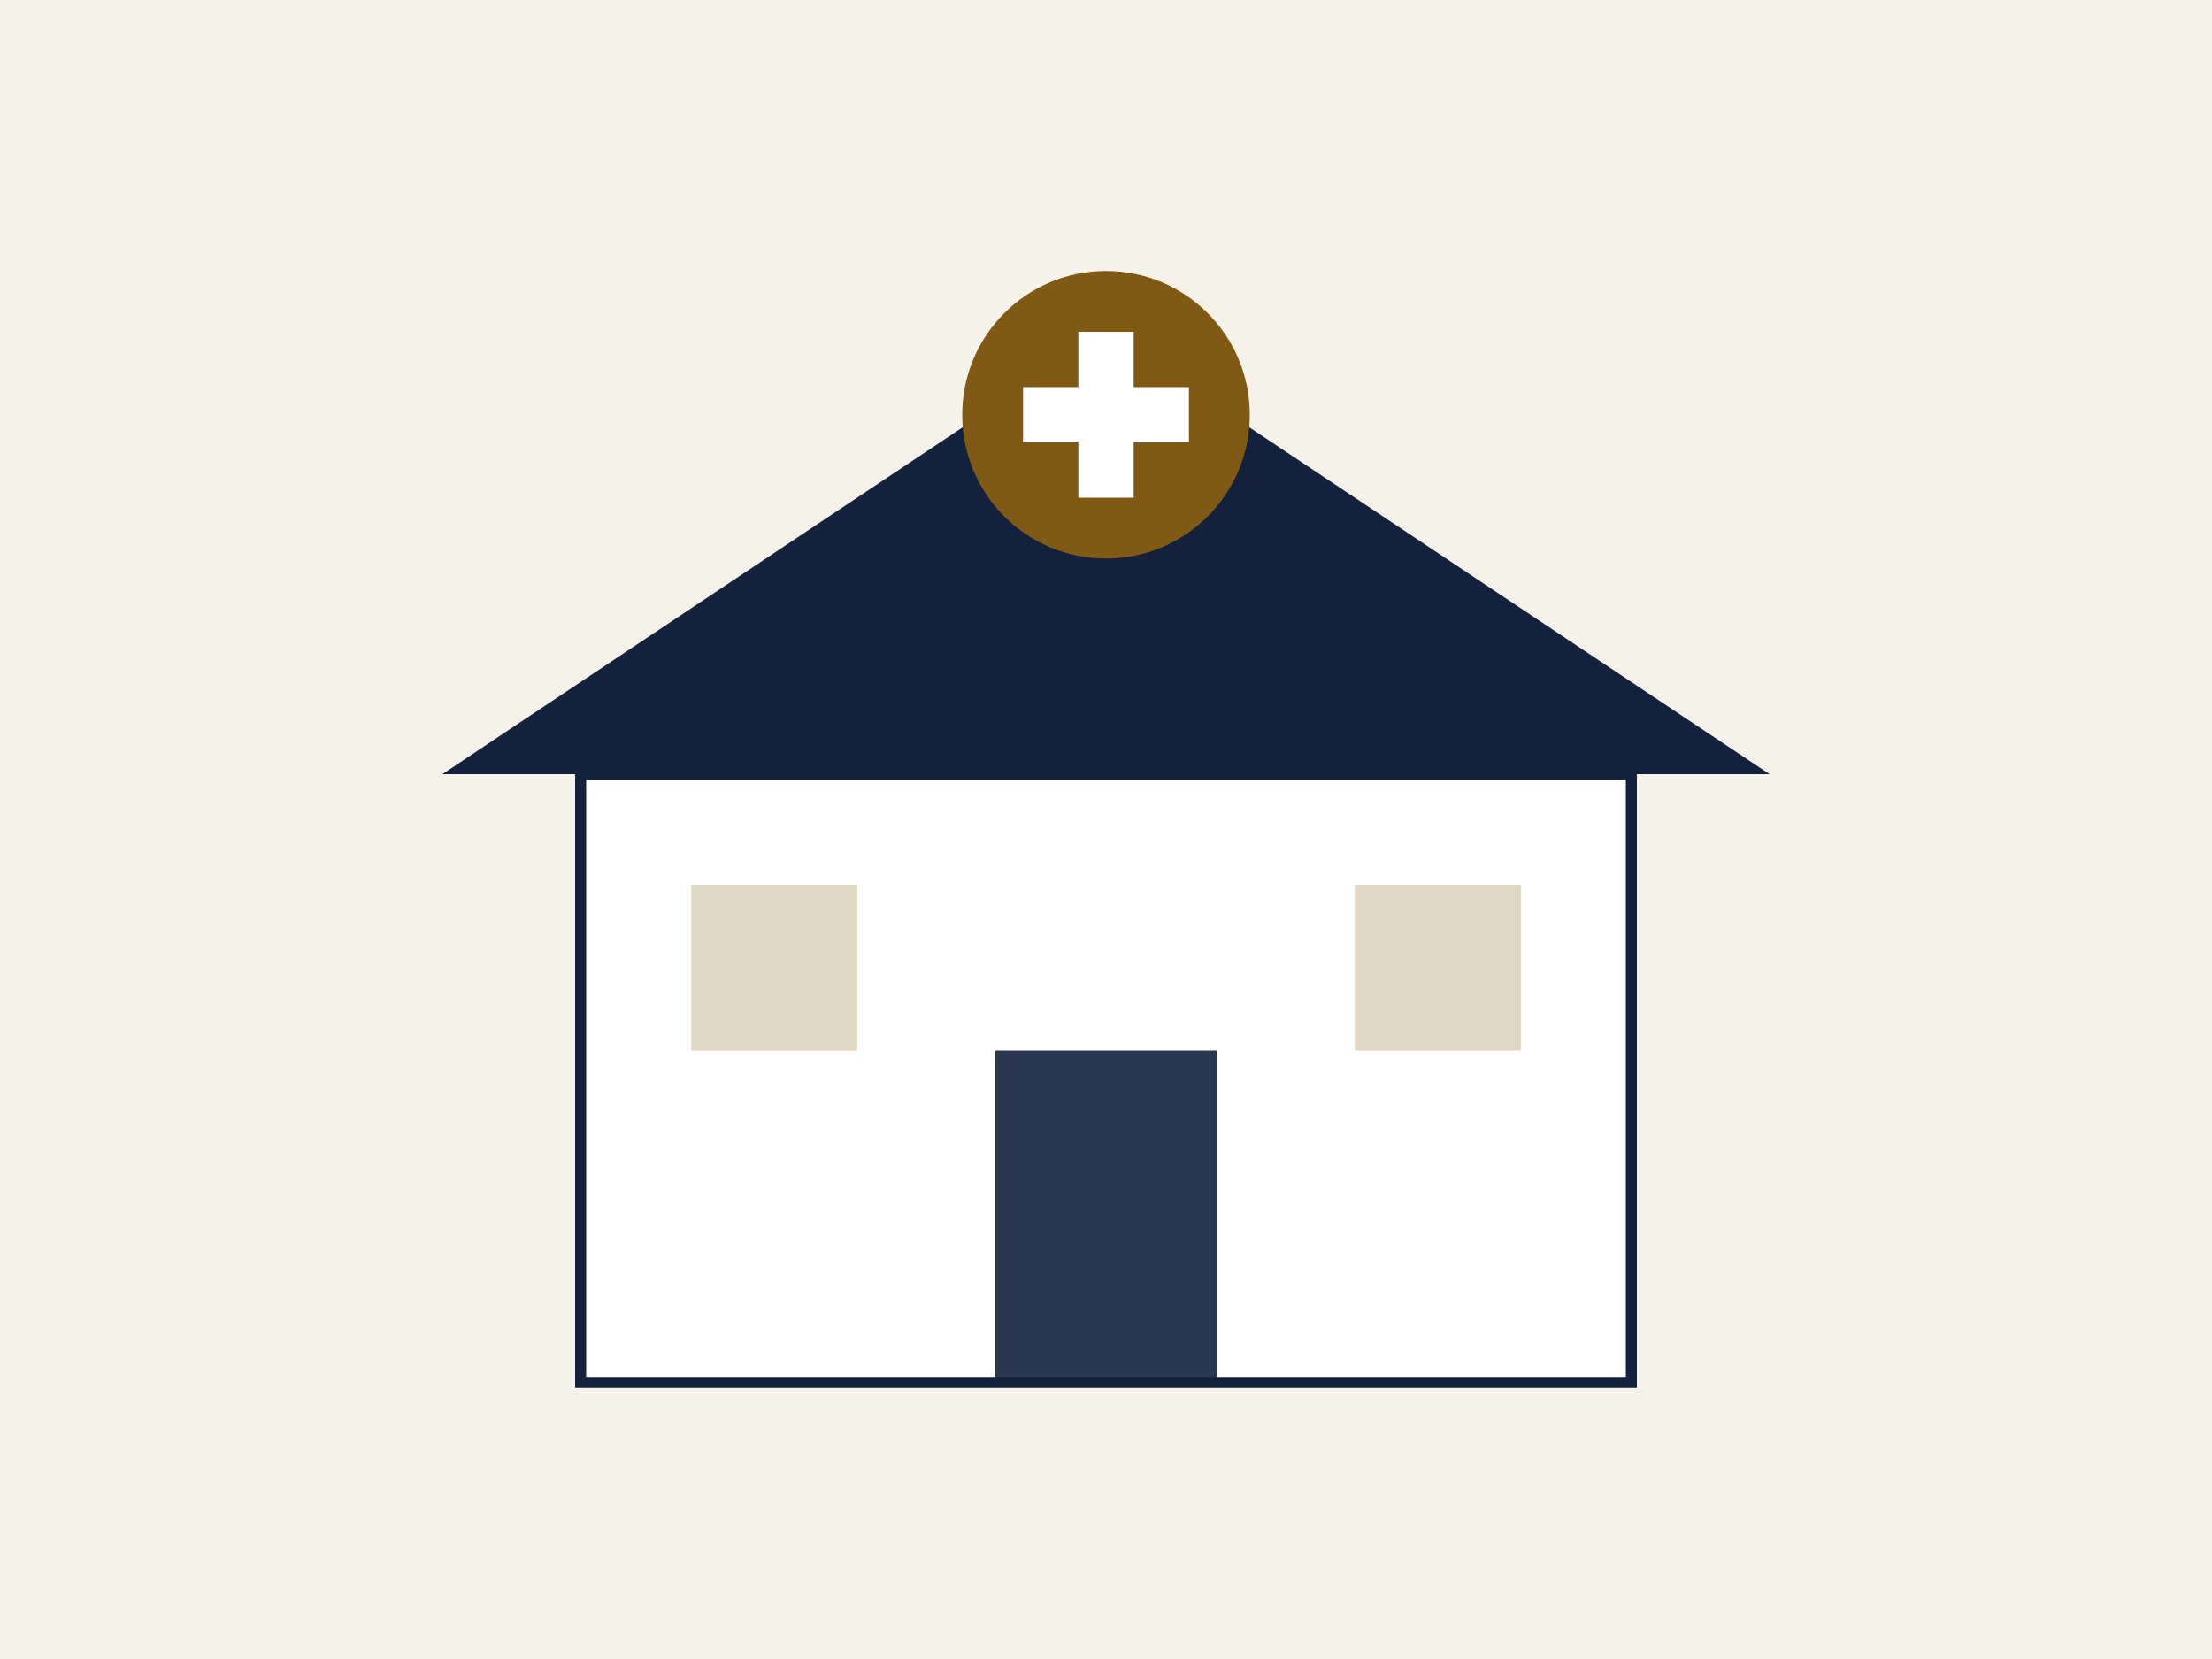
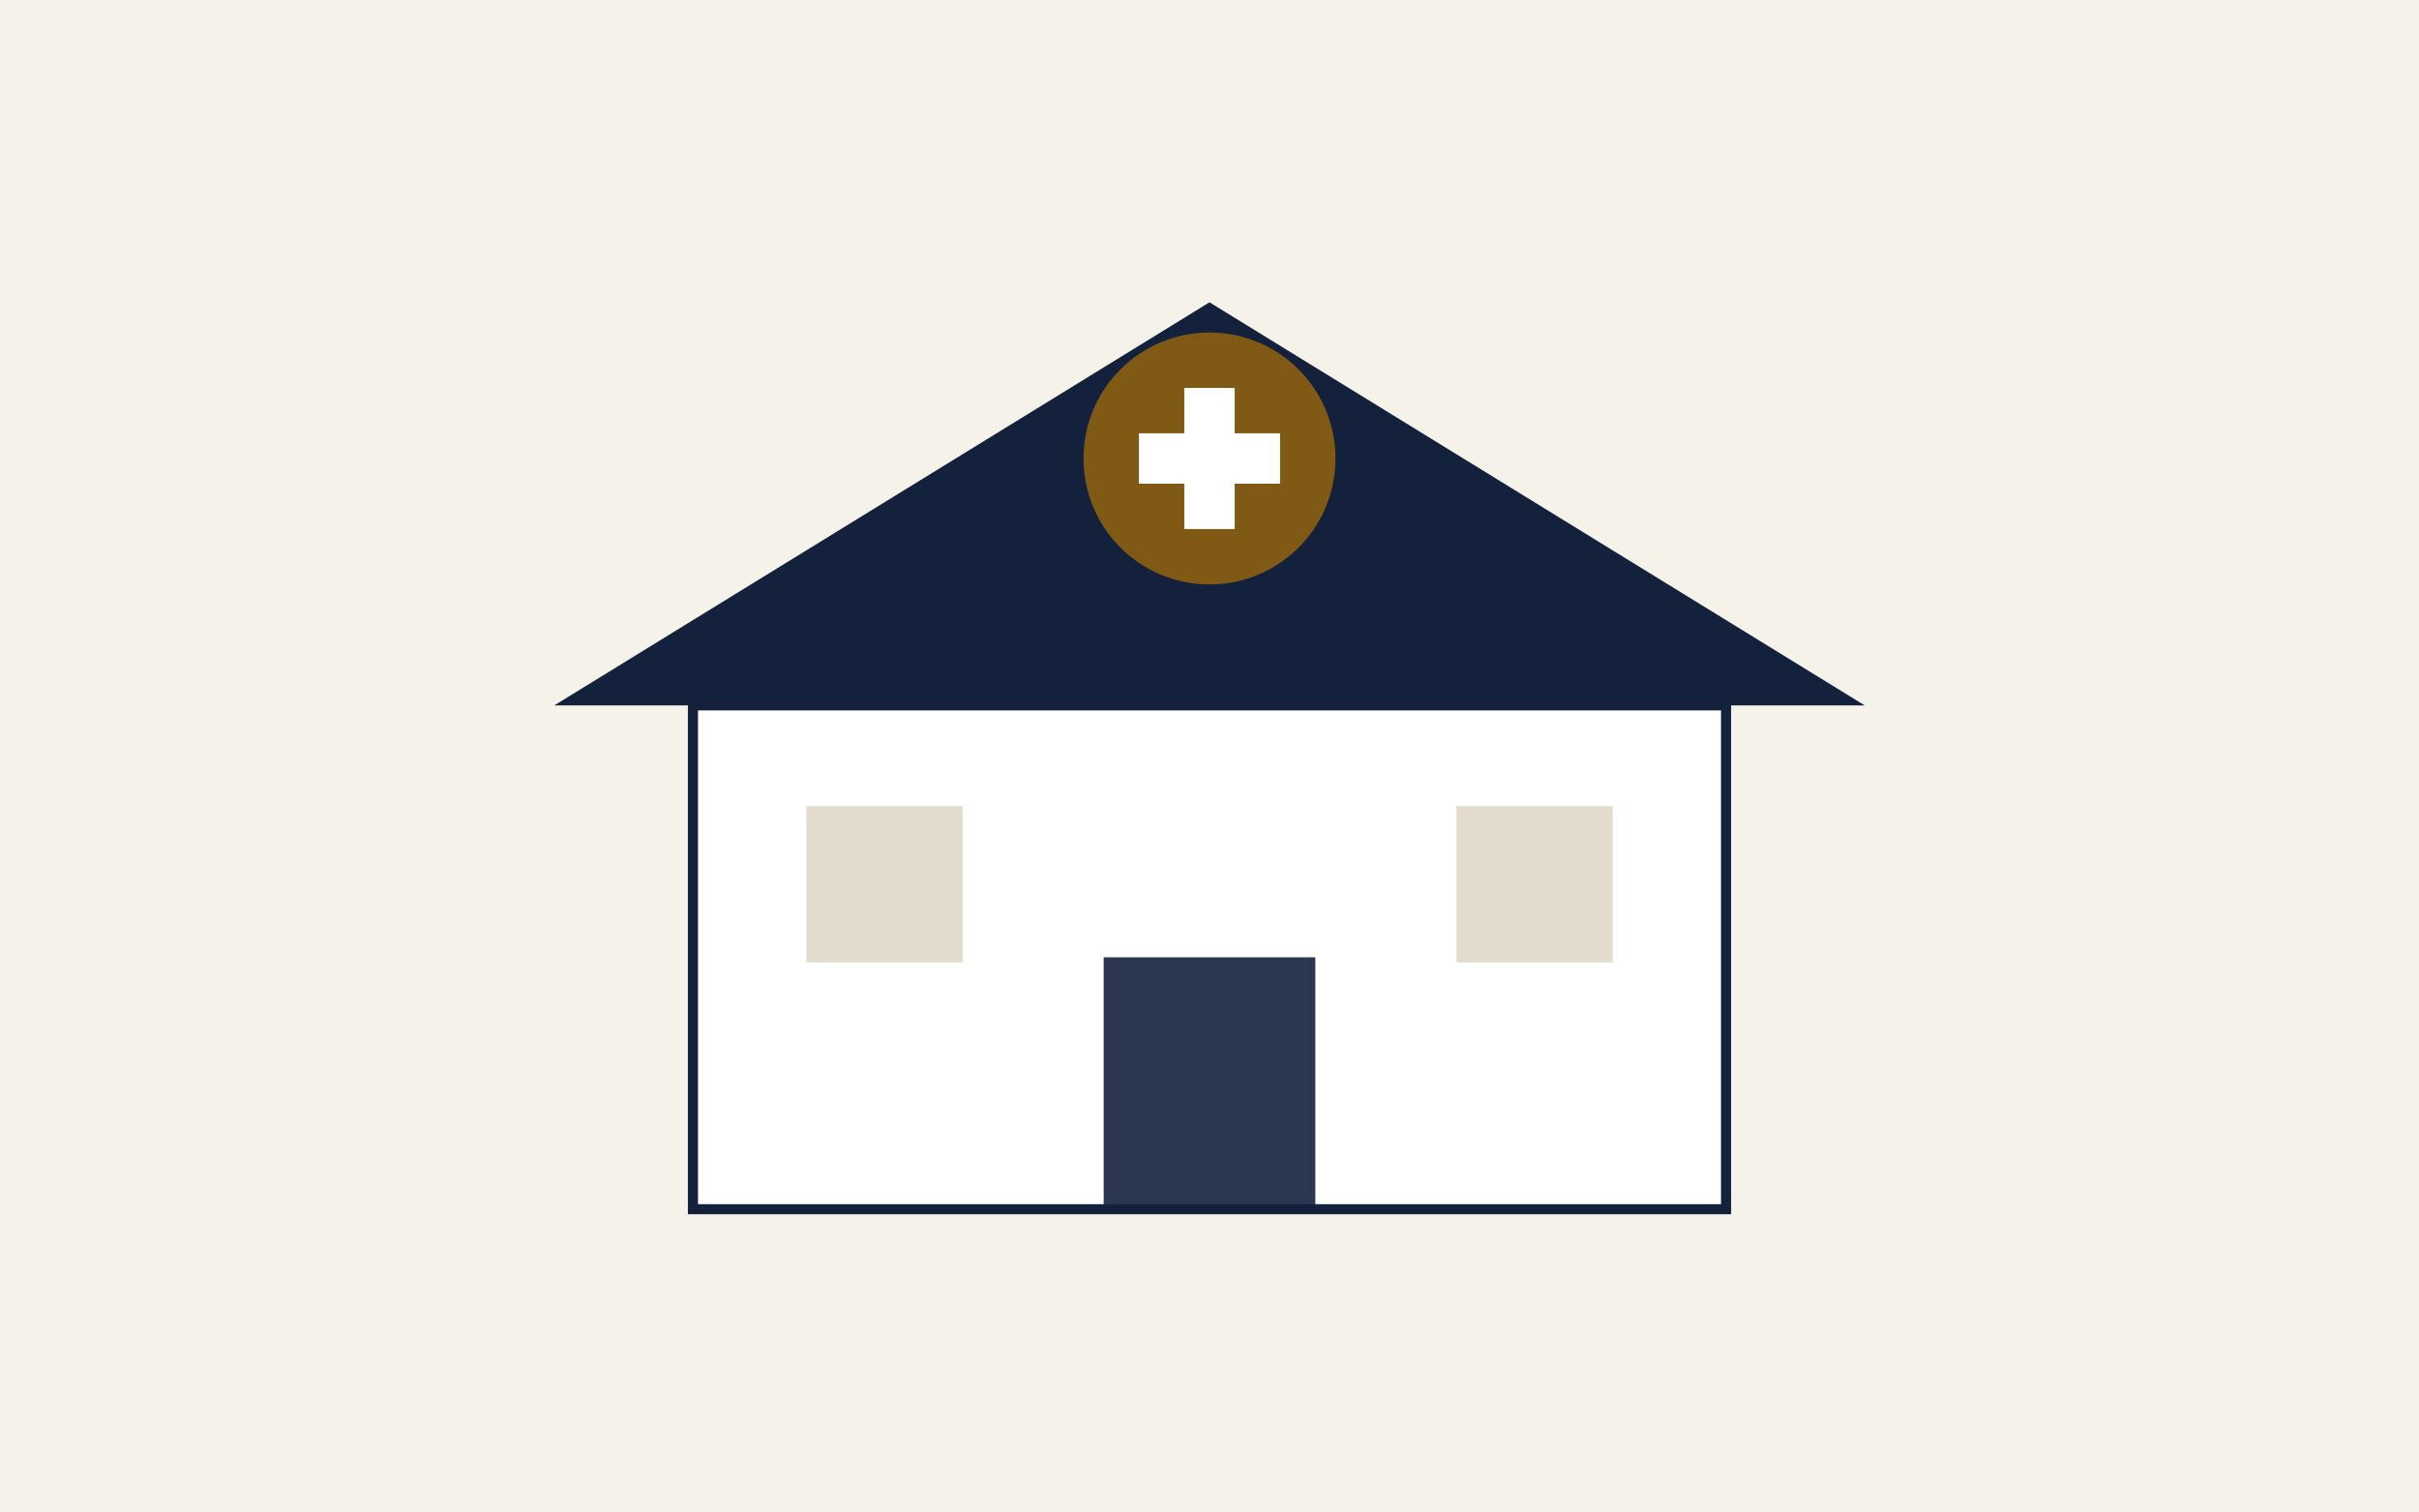
- <svg xmlns="http://www.w3.org/2000/svg" viewBox="0 0 800 600" width="800" height="600" role="img" aria-labelledby="clinicTitle">
-   <rect width="800" height="600" fill="#F5F2EA" />
-   <g transform="translate(400,260)">
-     <path d="M-240,20 L0,-140 L240,20 Z" fill="#14213D" />
-     <rect x="-190" y="20" width="380" height="220" fill="#FFFFFF" stroke="#14213D" stroke-width="4" />
-     <rect x="-40" y="120" width="80" height="120" fill="#14213D" opacity="0.9" />
-     <rect x="-150" y="60" width="60" height="60" fill="#805A15" opacity="0.25" />
-     <rect x="90" y="60" width="60" height="60" fill="#805A15" opacity="0.25" />
+ <svg xmlns="http://www.w3.org/2000/svg" viewBox="0 0 960 600" width="960" height="600" role="img" aria-labelledby="clinicTitle">
+   <rect width="960" height="600" fill="#F5F2EA" />
+   <g transform="translate(480,300)">
+     <path d="M-260,-20 L0,-180 L260,-20 Z" fill="#14213D" />
+     <rect x="-205" y="-20" width="410" height="200" fill="#FFFFFF" stroke="#14213D" stroke-width="4" />
+     <rect x="-42" y="80" width="84" height="100" fill="#14213D" opacity="0.9" />
+     <rect x="-160" y="20" width="62" height="62" fill="#805A15" opacity="0.22" />
+     <rect x="98" y="20" width="62" height="62" fill="#805A15" opacity="0.22" />
  </g>
-   <g transform="translate(400,150)">
-     <circle r="52" fill="#805A15" />
-     <rect x="-10" y="-30" width="20" height="60" fill="#FFFFFF" />
-     <rect x="-30" y="-10" width="60" height="20" fill="#FFFFFF" />
+   <g transform="translate(480,182)">
+     <circle r="50" fill="#805A15" />
+     <rect x="-10" y="-28" width="20" height="56" fill="#FFFFFF" />
+     <rect x="-28" y="-10" width="56" height="20" fill="#FFFFFF" />
  </g>
</svg>
